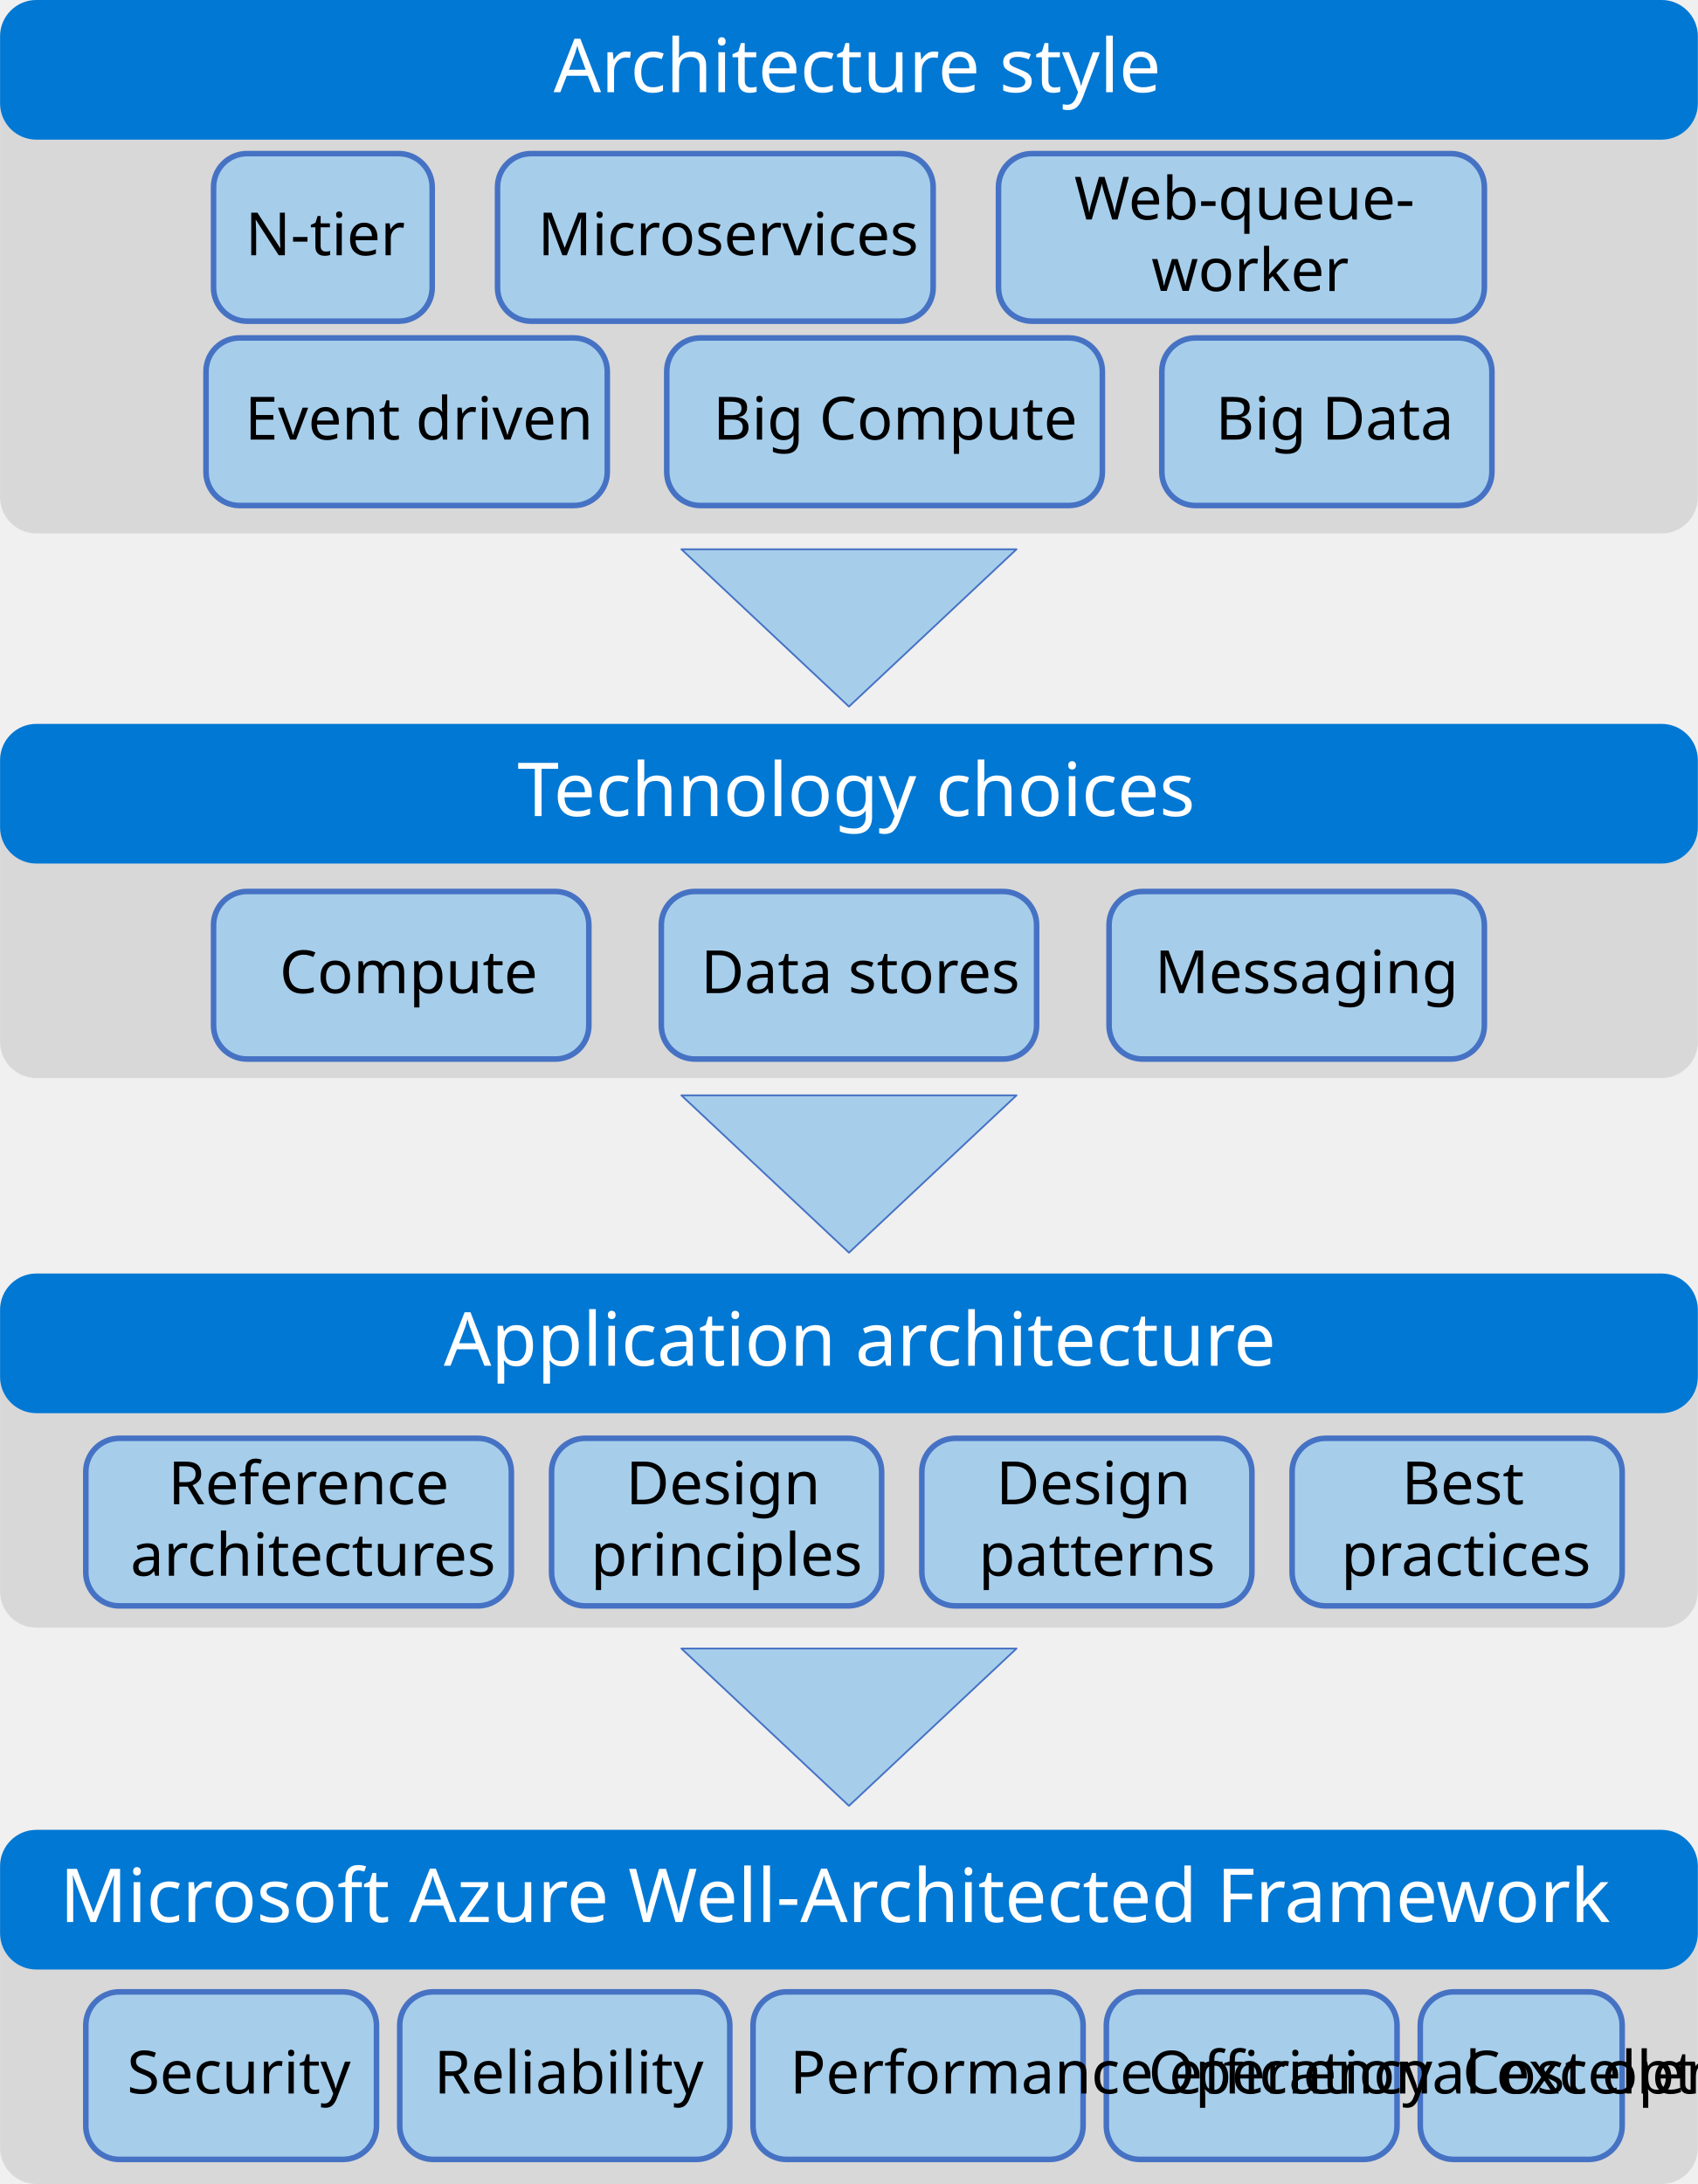
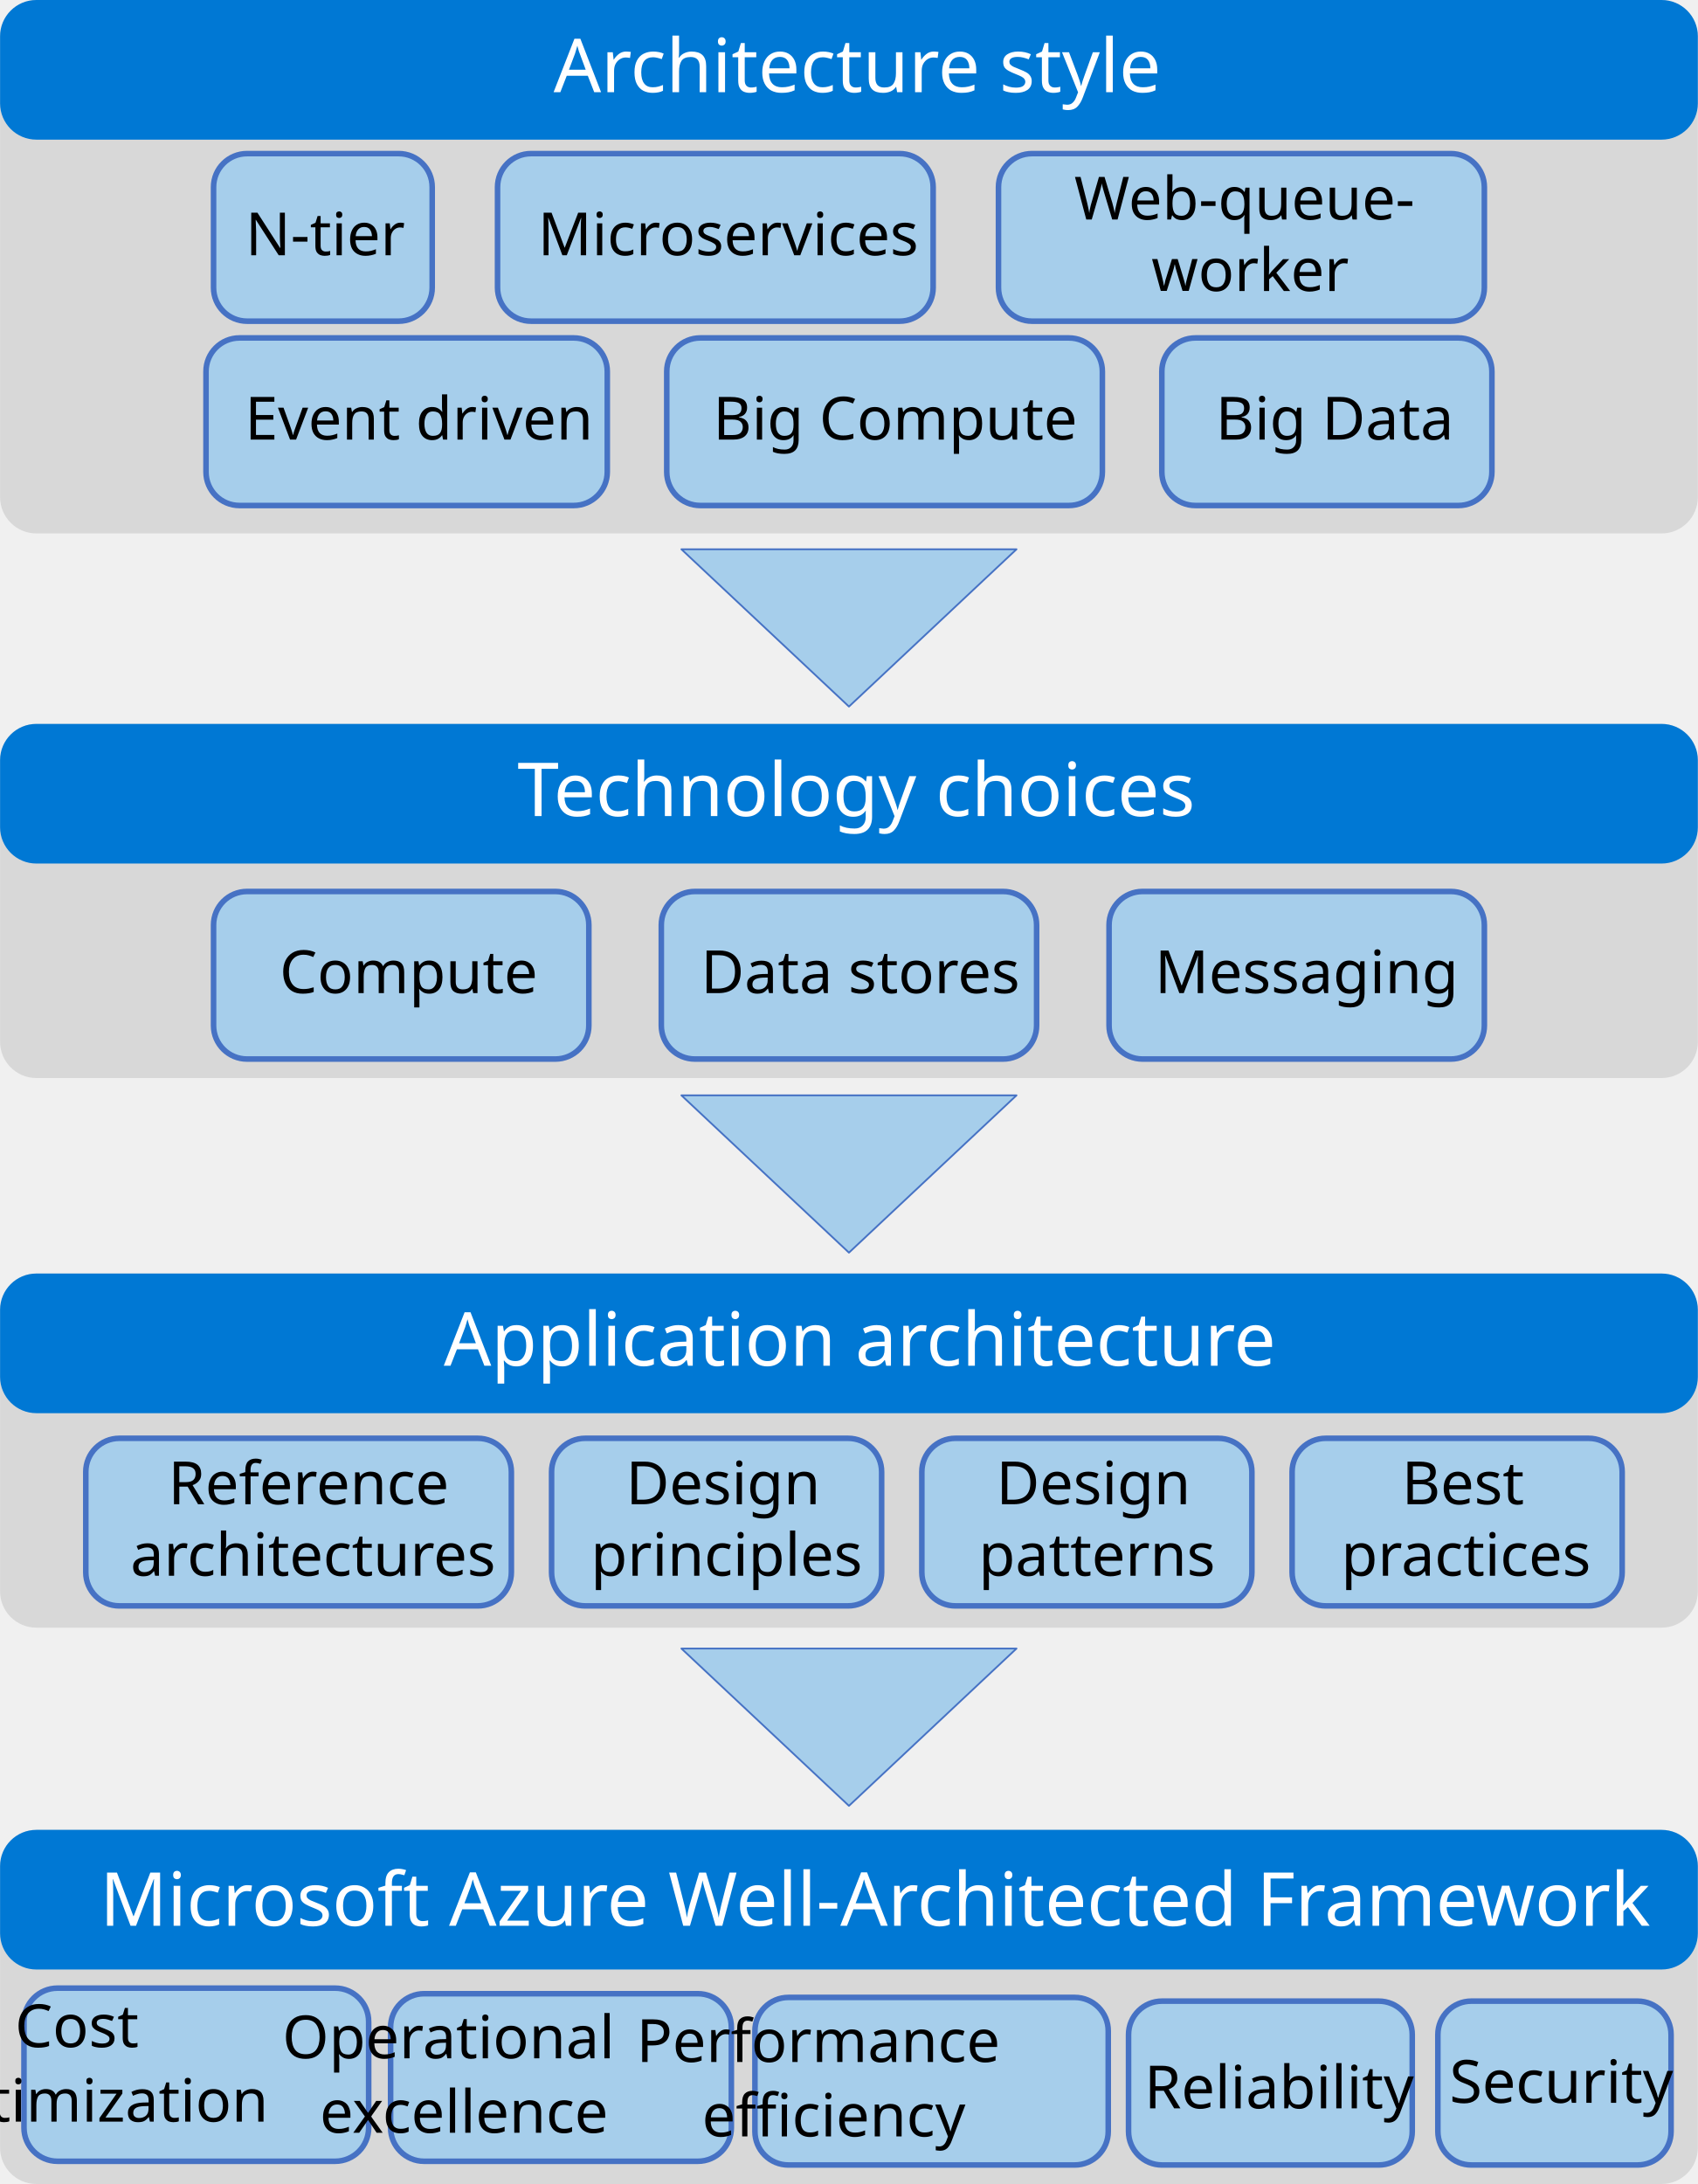
- <svg xmlns="http://www.w3.org/2000/svg" width="3.167in" height="4.073in" viewBox="0 0 228 293.25" xml:space="preserve" color-interpolation-filters="sRGB" class="st8">
-   <style type="text/css">
+ <svg xmlns="http://www.w3.org/2000/svg" id="svg594" version="1.1" class="st8" color-interpolation-filters="sRGB" xml:space="preserve" viewBox="0 0 228 293.25" height="4.073in" width="3.167in">
+   <defs id="defs598" />
+   <style id="style306" type="text/css">
	
		.st1 {fill:#d8d8d8;stroke:#d8d8d8;stroke-linecap:round;stroke-linejoin:round;stroke-width:0.75}
		.st2 {fill:#0078d4;stroke:#0078d4;stroke-linecap:round;stroke-linejoin:round;stroke-width:0.75}
		.st3 {fill:#ffffff;font-family:Segoe UI Semibold;font-size:0.833em}
		.st4 {fill:#a6ceeb;stroke:#4672c4;stroke-linecap:round;stroke-linejoin:round;stroke-width:0.75}
		.st5 {fill:#000000;font-family:Segoe UI;font-size:0.667em}
		.st6 {font-size:1em}
		.st7 {fill:#a6ceeb;stroke:#4672c4;stroke-linecap:round;stroke-linejoin:round;stroke-width:0.24}
		.st8 {fill:none;fill-rule:evenodd;font-size:12px;overflow:visible;stroke-linecap:square;stroke-miterlimit:3}
	
	</style>
-   <g>
-     <g id="group101-1" transform="translate(0.375,-0.375)">
-       <g id="group80-2" transform="translate(0,-240.75)">
-         <g id="shape81-3" transform="translate(3.1516E-06,19.125)">
-           <rect x="0" y="222.375" width="227.25" height="70.875" rx="4.5" ry="4.5" class="st1" />
+   <g id="g592">
+     <g transform="translate(0.375,-0.375)" id="group101-1">
+       <g transform="translate(0,-240.75)" id="group80-2">
+         <g transform="translate(3.1516E-06,19.125)" id="shape81-3">
+           <rect id="rect316" class="st1" ry="4.5" rx="4.5" height="70.875" width="227.25" y="222.375" x="0" />
        </g>
-         <g id="shape82-5" transform="translate(0,-33.75)">
-           <rect x="0" y="275.25" width="227.25" height="18" rx="4.5" ry="4.5" class="st2" />
-           <text x="73.96" y="287.25" class="st3">Architecture style</text>
+         <g transform="translate(0,-33.75)" id="shape82-5">
+           <rect id="rect323" class="st2" ry="4.5" rx="4.5" height="18" width="227.25" y="275.25" x="0" />
+           <text id="text325" class="st3" y="287.25" x="73.96">Architecture style</text>
        </g>
      </g>
-       <g id="group83-8" transform="translate(28.2938,-249.75)">
+       <g transform="translate(28.2938,-249.75)" id="group83-8">
        <g id="shape9-9">
-           <rect x="0" y="270.75" width="29.363" height="22.5" rx="4.5" ry="4.5" class="st4" />
-           <text x="4.28" y="284.4" class="st5">N-tier</text>
+           <rect id="rect335" class="st4" ry="4.5" rx="4.5" height="22.5" width="29.363" y="270.75" x="0" />
+           <text id="text337" class="st5" y="284.4" x="4.28">N-tier</text>
        </g>
-         <g id="shape10-12" transform="translate(38.1375,0)">
-           <rect x="0" y="270.75" width="58.5" height="22.5" rx="4.5" ry="4.5" class="st4" />
-           <text x="5.41" y="284.4" class="st5">Microservices</text>
+         <g transform="translate(38.1375,0)" id="shape10-12">
+           <rect id="rect344" class="st4" ry="4.5" rx="4.5" height="22.5" width="58.5" y="270.75" x="0" />
+           <text id="text346" class="st5" y="284.4" x="5.41">Microservices</text>
        </g>
-         <g id="shape12-15" transform="translate(105.412,0)">
-           <rect x="0" y="270.75" width="65.25" height="22.5" rx="4.5" ry="4.5" class="st4" />
-           <text x="10.18" y="279.6" class="st5">Web-queue-<tspan x="20.53" dy="1.2em" class="st6">worker</tspan>
+         <g transform="translate(105.412,0)" id="shape12-15">
+           <rect id="rect353" class="st4" ry="4.5" rx="4.5" height="22.5" width="65.25" y="270.75" x="0" />
+           <text id="text357" class="st5" y="279.6" x="10.18">Web-queue-<tspan id="tspan355" class="st6" dy="1.2em" x="20.53">worker</tspan>
          </text>
        </g>
      </g>
-       <g id="group84-19" transform="translate(27.2812,-225)">
+       <g transform="translate(27.2812,-225)" id="group84-19">
        <g id="shape11-20">
-           <rect x="0" y="270.75" width="53.888" height="22.5" rx="4.5" ry="4.5" class="st4" />
-           <text x="5.21" y="284.4" class="st5">Event driven</text>
+           <rect id="rect367" class="st4" ry="4.5" rx="4.5" height="22.5" width="53.888" y="270.75" x="0" />
+           <text id="text369" class="st5" y="284.4" x="5.21">Event driven</text>
        </g>
-         <g id="shape13-23" transform="translate(128.363,0)">
-           <rect x="0" y="270.75" width="44.325" height="22.5" rx="4.5" ry="4.5" class="st4" />
-           <text x="7.22" y="284.4" class="st5">Big Data</text>
+         <g transform="translate(128.363,0)" id="shape13-23">
+           <rect id="rect376" class="st4" ry="4.5" rx="4.5" height="22.5" width="44.325" y="270.75" x="0" />
+           <text id="text378" class="st5" y="284.4" x="7.22">Big Data</text>
        </g>
-         <g id="shape14-26" transform="translate(61.875,0)">
-           <rect x="0" y="270.75" width="58.5" height="22.5" rx="4.5" ry="4.5" class="st4" />
-           <text x="6.21" y="284.4" class="st5">Big Compute</text>
+         <g transform="translate(61.875,0)" id="shape14-26">
+           <rect id="rect385" class="st4" ry="4.5" rx="4.5" height="22.5" width="58.5" y="270.75" x="0" />
+           <text id="text387" class="st5" y="284.4" x="6.21">Big Compute</text>
        </g>
      </g>
-       <g id="shape92-29" transform="translate(136.125,367.377) rotate(180)">
-         <path d="M45 293.25 L22.5 272.13 L0 293.25 L45 293.25 Z" class="st7" />
+       <g transform="translate(136.125,367.377) rotate(180)" id="shape92-29">
+         <path id="path393" class="st7" d="M45 293.25 L22.5 272.13 L0 293.25 L45 293.25 Z" />
      </g>
-       <g id="shape93-31" transform="translate(136.125,440.7) rotate(180)">
-         <path d="M45 293.25 L22.5 272.13 L0 293.25 L45 293.25 Z" class="st7" />
+       <g transform="translate(136.125,440.7) rotate(180)" id="shape93-31">
+         <path id="path398" class="st7" d="M45 293.25 L22.5 272.13 L0 293.25 L45 293.25 Z" />
      </g>
-       <g id="shape94-33" transform="translate(136.125,514.977) rotate(180)">
-         <path d="M45 293.25 L22.5 272.13 L0 293.25 L45 293.25 Z" class="st7" />
+       <g transform="translate(136.125,514.977) rotate(180)" id="shape94-33">
+         <path id="path403" class="st7" d="M45 293.25 L22.5 272.13 L0 293.25 L45 293.25 Z" />
      </g>
-       <g id="group98-35" transform="translate(6.39488E-14,-148.5)">
+       <g transform="translate(6.39488E-14,-148.5)" id="group98-35">
        <g id="group97-36">
-           <g id="shape78-37" transform="translate(3.1516E-06,5.68434E-14)">
-             <rect x="0" y="246.45" width="227.25" height="46.8" rx="4.5" ry="4.5" class="st1" />
+           <g transform="translate(3.1516E-06,5.68434E-14)" id="shape78-37">
+             <rect id="rect412" class="st1" ry="4.5" rx="4.5" height="46.8" width="227.25" y="246.45" x="0" />
          </g>
-           <g id="shape79-39" transform="translate(0,-28.8)">
-             <rect x="0" y="275.25" width="227.25" height="18" rx="4.5" ry="4.5" class="st2" />
-             <text x="69.11" y="287.25" class="st3">Technology choices</text>
+           <g transform="translate(0,-28.8)" id="shape79-39">
+             <rect id="rect419" class="st2" ry="4.5" rx="4.5" height="18" width="227.25" y="275.25" x="0" />
+             <text id="text421" class="st3" y="287.25" x="69.11">Technology choices</text>
          </g>
        </g>
-         <g id="group85-42" transform="translate(28.2938,-2.17504)">
+         <g transform="translate(28.2938,-2.17504)" id="group85-42">
          <g id="shape5-43">
-             <rect x="0" y="270.75" width="50.4" height="22.5" rx="4.5" ry="4.5" class="st4" />
-             <text x="8.87" y="284.4" class="st5">Compute</text>
+             <rect id="rect431" class="st4" ry="4.5" rx="4.5" height="22.5" width="50.4" y="270.75" x="0" />
+             <text id="text433" class="st5" y="284.4" x="8.87">Compute</text>
          </g>
-           <g id="shape6-46" transform="translate(60.1312,0)">
-             <rect x="0" y="270.75" width="50.4" height="22.5" rx="4.5" ry="4.5" class="st4" />
-             <text x="5.3" y="284.4" class="st5">Data stores</text>
+           <g transform="translate(60.1312,0)" id="shape6-46">
+             <rect id="rect440" class="st4" ry="4.5" rx="4.5" height="22.5" width="50.4" y="270.75" x="0" />
+             <text id="text442" class="st5" y="284.4" x="5.3">Data stores</text>
          </g>
-           <g id="shape7-49" transform="translate(120.262,0)">
-             <rect x="0" y="270.75" width="50.4" height="22.5" rx="4.5" ry="4.5" class="st4" />
-             <text x="6.14" y="284.4" class="st5">Messaging</text>
+           <g transform="translate(120.262,0)" id="shape7-49">
+             <rect id="rect449" class="st4" ry="4.5" rx="4.5" height="22.5" width="50.4" y="270.75" x="0" />
+             <text id="text451" class="st5" y="284.4" x="6.14">Messaging</text>
          </g>
        </g>
      </g>
-       <g id="group99-52" transform="translate(6.39488E-14,-74.7)">
+       <g transform="translate(6.39488E-14,-74.7)" id="group99-52">
        <g id="group95-53">
-           <g id="shape75-54" transform="translate(3.1516E-06,0)">
-             <rect x="0" y="246.45" width="227.25" height="46.8" rx="4.5" ry="4.5" class="st1" />
+           <g transform="translate(3.1516E-06,0)" id="shape75-54">
+             <rect id="rect462" class="st1" ry="4.5" rx="4.5" height="46.8" width="227.25" y="246.45" x="0" />
          </g>
-           <g id="shape76-56" transform="translate(0,-28.8)">
-             <rect x="0" y="275.25" width="227.25" height="18" rx="4.5" ry="4.5" class="st2" />
-             <text x="59.21" y="287.25" class="st3">Application architecture</text>
+           <g transform="translate(0,-28.8)" id="shape76-56">
+             <rect id="rect469" class="st2" ry="4.5" rx="4.5" height="18" width="227.25" y="275.25" x="0" />
+             <text id="text471" class="st3" y="287.25" x="59.21">Application architecture</text>
          </g>
        </g>
-         <g id="group86-59" transform="translate(11.1375,-2.55003)">
+         <g transform="translate(11.1375,-2.55003)" id="group86-59">
          <g id="shape62-60">
-             <rect x="0" y="270.75" width="57.15" height="22.5" rx="4.5" ry="4.5" class="st4" />
-             <text x="11.06" y="279.6" class="st5">Reference <tspan x="5.98" dy="1.2em" class="st6">architectures</tspan>
+             <rect id="rect481" class="st4" ry="4.5" rx="4.5" height="22.5" width="57.15" y="270.75" x="0" />
+             <text id="text485" class="st5" y="279.6" x="11.06">Reference <tspan id="tspan483" class="st6" dy="1.2em" x="5.98">architectures</tspan>
            </text>
          </g>
-           <g id="shape23-64" transform="translate(62.55,0)">
-             <rect x="0" y="270.75" width="44.325" height="22.5" rx="4.5" ry="4.5" class="st4" />
-             <text x="9.98" y="279.6" class="st5">Design <tspan x="5.26" dy="1.2em" class="st6">principles</tspan>
+           <g transform="translate(62.55,0)" id="shape23-64">
+             <rect id="rect492" class="st4" ry="4.5" rx="4.5" height="22.5" width="44.325" y="270.75" x="0" />
+             <text id="text496" class="st5" y="279.6" x="9.98">Design <tspan id="tspan494" class="st6" dy="1.2em" x="5.26">principles</tspan>
            </text>
          </g>
-           <g id="shape24-68" transform="translate(112.275,0)">
-             <rect x="0" y="270.75" width="44.325" height="22.5" rx="4.5" ry="4.5" class="st4" />
-             <text x="9.98" y="279.6" class="st5">Design <tspan x="7.62" dy="1.2em" class="st6">patterns</tspan>
+           <g transform="translate(112.275,0)" id="shape24-68">
+             <rect id="rect503" class="st4" ry="4.5" rx="4.5" height="22.5" width="44.325" y="270.75" x="0" />
+             <text id="text507" class="st5" y="279.6" x="9.98">Design <tspan id="tspan505" class="st6" dy="1.2em" x="7.62">patterns</tspan>
            </text>
          </g>
-           <g id="shape25-72" transform="translate(162,0)">
-             <rect x="0" y="270.75" width="44.325" height="22.5" rx="4.5" ry="4.5" class="st4" />
-             <text x="14.72" y="279.6" class="st5">Best <tspan x="6.58" dy="1.2em" class="st6">practices</tspan>
+           <g transform="translate(162,0)" id="shape25-72">
+             <rect id="rect514" class="st4" ry="4.5" rx="4.5" height="22.5" width="44.325" y="270.75" x="0" />
+             <text id="text518" class="st5" y="279.6" x="14.72">Best <tspan id="tspan516" class="st6" dy="1.2em" x="6.58">practices</tspan>
            </text>
          </g>
        </g>
      </g>
      <g id="group100-76">
        <g id="group96-77">
-           <g id="shape72-78" transform="translate(3.1516E-06,0)">
-             <rect x="0" y="246.45" width="227.25" height="46.8" rx="4.5" ry="4.5" class="st1" />
+           <g transform="translate(3.1516E-06,0)" id="shape72-78">
+             <rect id="rect529" class="st1" ry="4.5" rx="4.5" height="46.8" width="227.25" y="246.45" x="0" />
          </g>
-           <g id="shape47-80" transform="translate(0,-28.8)">
-             <rect x="0" y="275.25" width="227.25" height="18" rx="4.5" ry="4.5" class="st2" />
-             <text x="7.65" y="287.25" class="st3">Microsoft Azure Well-Architected Framework</text>
+           <g transform="translate(0,-28.8)" id="shape47-80">
+             <rect id="rect536" class="st2" ry="4.5" rx="4.5" height="18" width="227.25" y="275.25" x="0" />
+             <text id="text538" class="st3" y="287.748" x="13.023">Microsoft Azure Well-Architected Framework</text>
          </g>
        </g>
-         <g id="group87-83" transform="translate(11.1375,-2.92502)">
-           <g id="shape49-84" transform="translate(179.212,0)">
-             <rect x="0" y="270.75" width="27.113" height="22.5" rx="4.5" ry="4.5" class="st4" />
-             <text x="5.68" y="284.4" class="st5">Cost optimization</text>
+         <g transform="translate(12.6375,-2.92502)" id="group87-83">
+           <g transform="translate(-9.801712,-0.7470898)" id="shape49-84">
+             <rect id="rect548" class="st4" ry="4.5" rx="4.5" height="23.247" width="46.288" y="270.999" x="0" />
+             <text id="text550" class="st5" y="278.921" x="22.71">
+               <tspan style="text-align:center;text-anchor:middle" y="278.921" x="22.71" id="tspan1425">Cost</tspan>
+               <tspan style="text-align:center;text-anchor:middle" y="288.921" x="22.71" id="tspan1427">optimization</tspan>
+             </text>
          </g>
-           <g id="shape50-87" transform="translate(137.053,0)">
-             <rect x="0" y="270.75" width="39.038" height="22.5" rx="4.5" ry="4.5" class="st4" />
-             <text x="5.64" y="284.4" class="st5">Operational excellence</text>
+           <g transform="translate(137.053)" id="shape50-87">
+             <rect id="rect557" class="st4" ry="4.5" rx="4.5" height="22.5" width="45.761" y="270.999" x="-97.62" />
+             <text id="text559" class="st5" y="279.668" x="-74.234">
+               <tspan style="text-align:center;text-anchor:middle" y="279.668" x="-74.234" id="tspan1431">Operational</tspan>
+               <tspan id="tspan1435" style="text-align:center;text-anchor:middle" y="289.668" x="-74.234">excellence</tspan>
+             </text>
          </g>
-           <g id="shape51-90" transform="translate(89.6062,0)">
-             <rect x="0" y="270.75" width="44.325" height="22.5" rx="4.5" ry="4.5" class="st4" />
-             <text x="4.94" y="284.4" class="st5">Performance efficiency</text>
+           <g transform="translate(89.6062)" id="shape51-90">
+             <rect id="rect566" class="st4" ry="4.5" rx="4.5" height="22.5" width="47.447" y="271.497" x="-1.245" />
+             <text id="text568" class="st5" y="280.166" x="22.864">
+               <tspan style="text-align:center;text-anchor:middle" y="280.166" x="22.864" id="tspan1437">Performance</tspan>
+               <tspan style="text-align:center;text-anchor:middle" y="290.166" x="22.864" id="tspan1439">efficiency</tspan>
+             </text>
          </g>
-           <g id="shape53-93" transform="translate(42.1594,0)">
-             <rect x="0" y="270.75" width="44.325" height="22.5" rx="4.5" ry="4.5" class="st4" />
-             <text x="4.6" y="284.4" class="st5">Reliability</text>
+           <g transform="translate(42.1594)" id="shape53-93">
+             <rect id="rect575" class="st4" ry="4.5" rx="4.5" height="22.002" width="38.099" y="271.995" x="96.375" />
+             <text id="text577" class="st5" y="286.392" x="98.484">Reliability</text>
          </g>
          <g id="shape55-96">
-             <rect x="0" y="270.75" width="39.038" height="22.5" rx="4.5" ry="4.5" class="st4" />
-             <text x="5.54" y="284.4" class="st5">Security</text>
+             <rect id="rect584" class="st4" ry="4.5" rx="4.5" height="22.002" width="31.318" y="271.995" x="180.075" />
+             <text id="text586" class="st5" y="285.645" x="181.63">Security</text>
          </g>
        </g>
      </g>
    </g>
  </g>
</svg>
